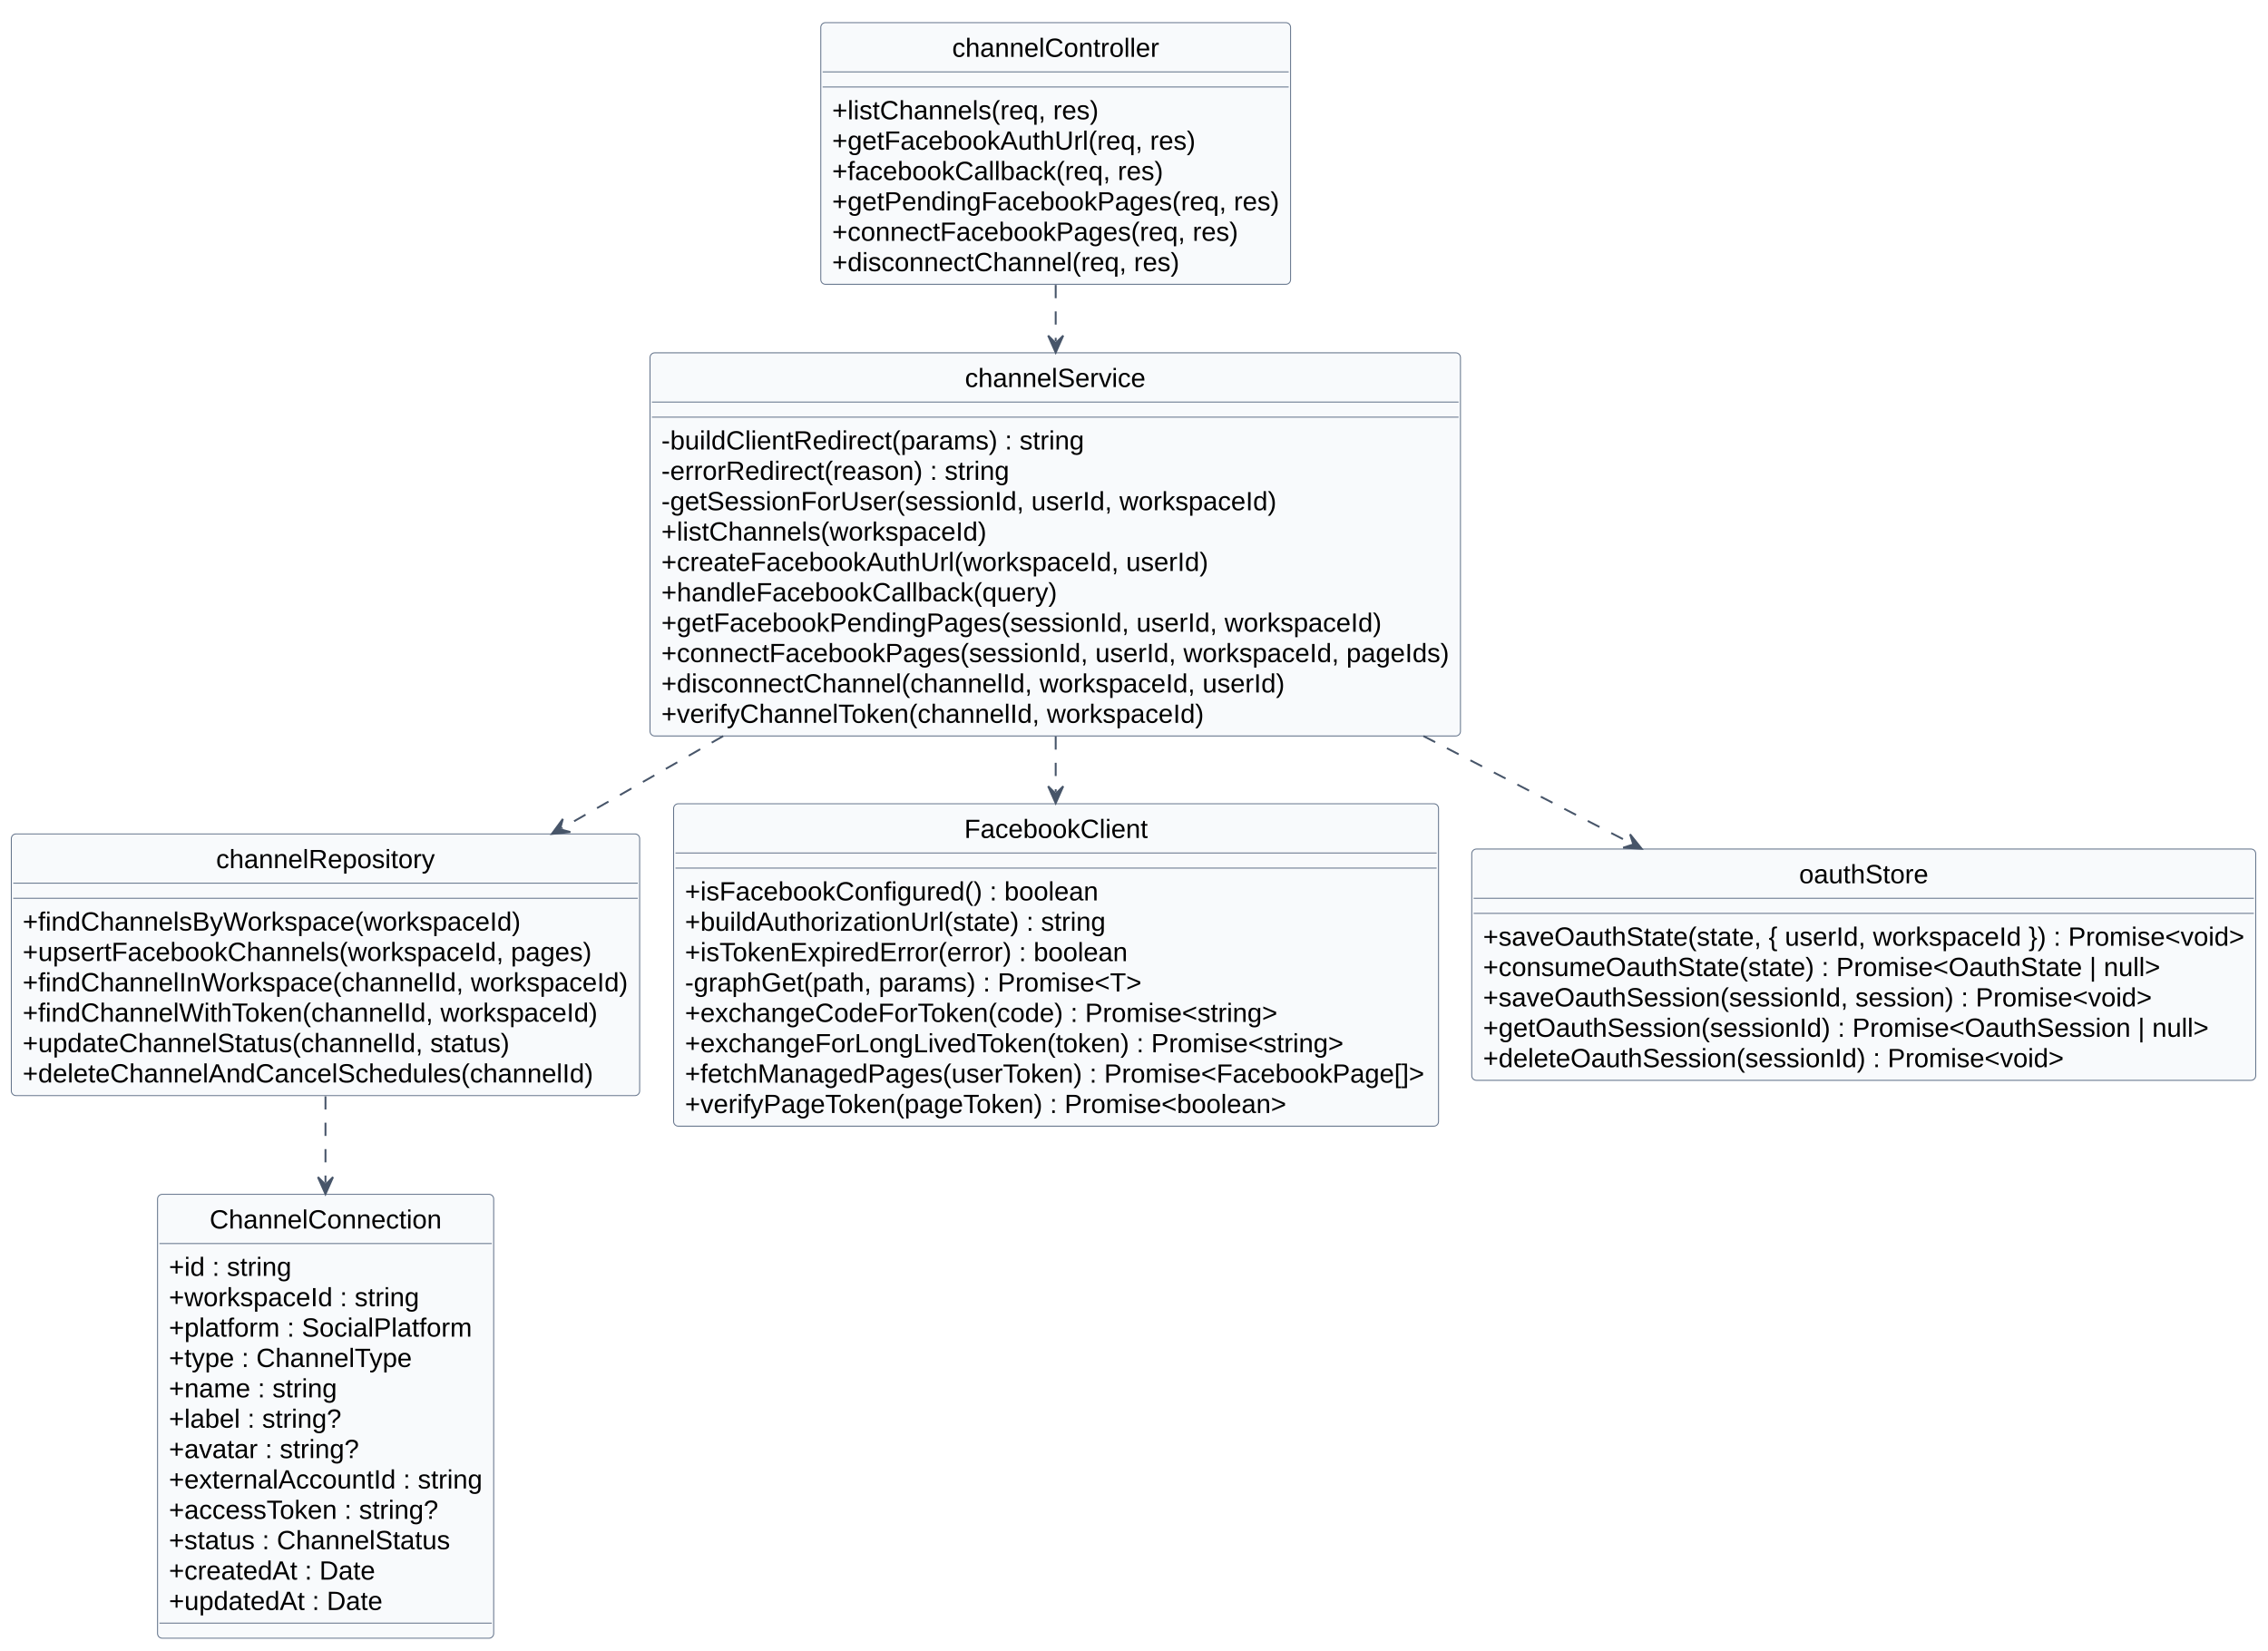
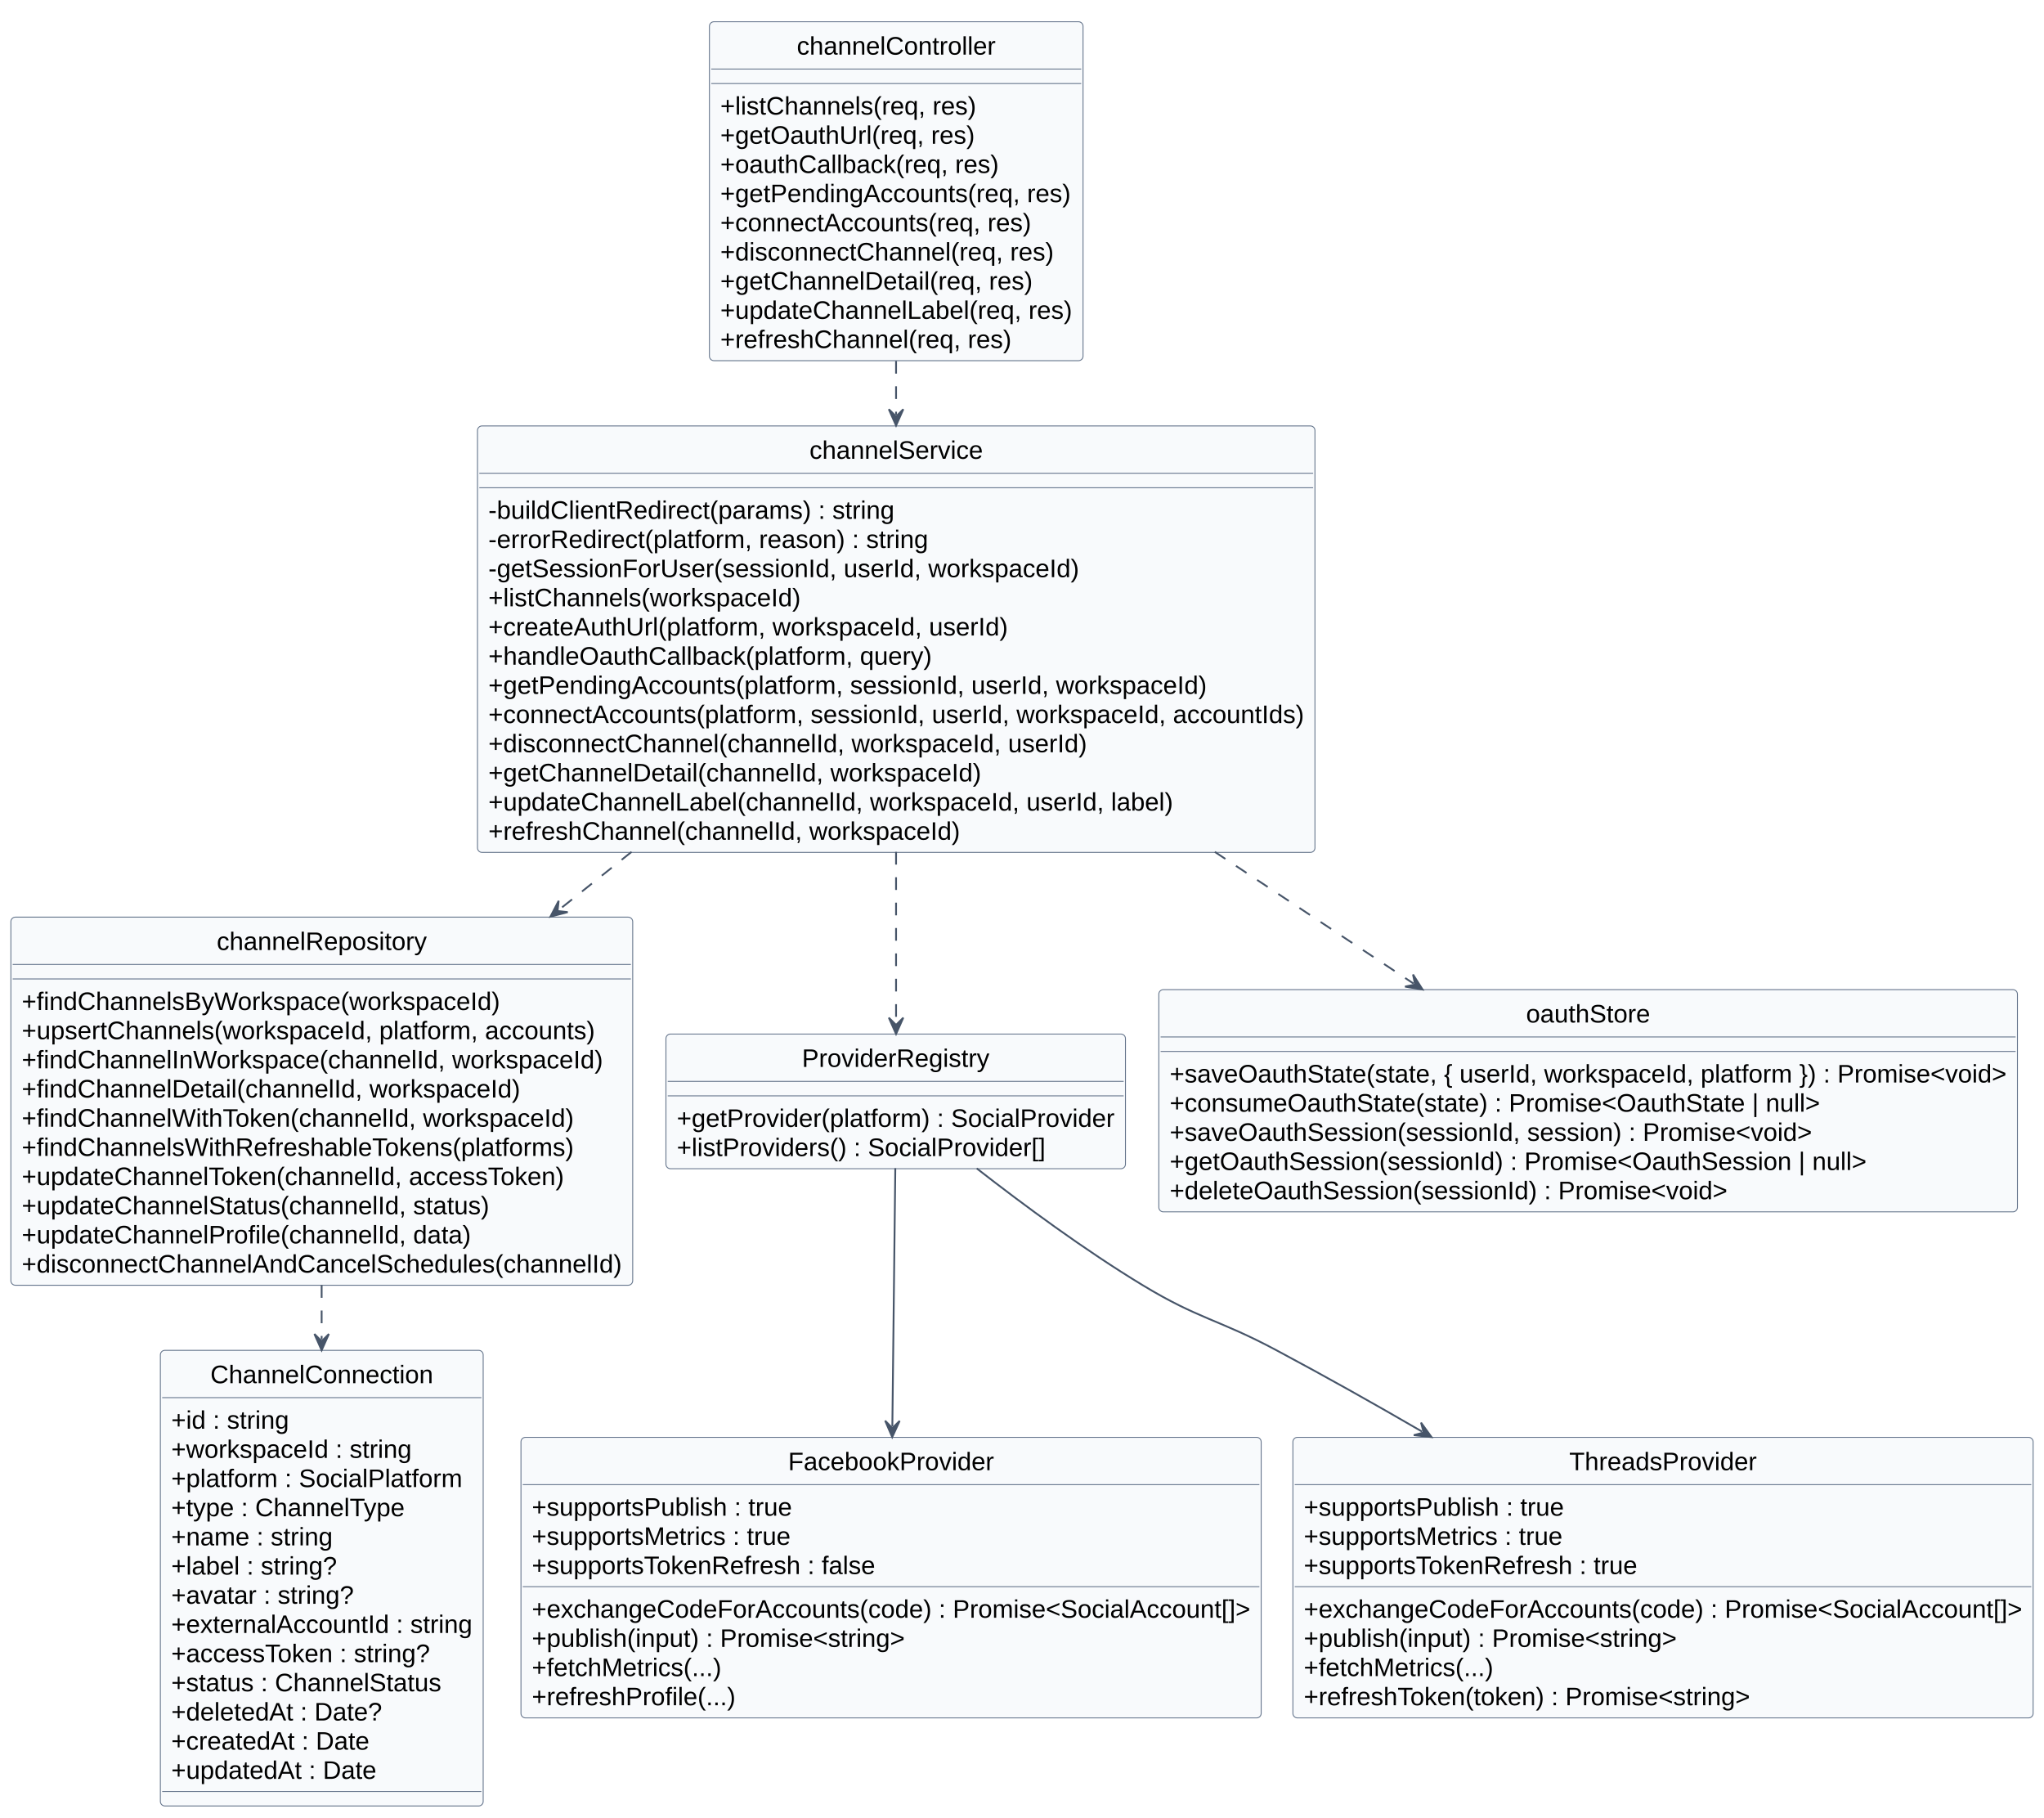
- <svg xmlns="http://www.w3.org/2000/svg" contentStyleType="text/css" height="875px" preserveAspectRatio="none" style="width:1202px;height:875px;background:#FFFFFF;" version="1.1" viewBox="0 0 1202 875" width="1202px" zoomAndPan="magnify">
+ <svg xmlns="http://www.w3.org/2000/svg" contentStyleType="text/css" data-diagram-type="CLASS" height="1003px" preserveAspectRatio="none" style="width:1128px;height:1003px;background:#FFFFFF;" version="1.1" viewBox="0 0 1128 1003" width="1128px" zoomAndPan="magnify">
  <defs />
  <g>
-     <g id="elem_ChannelConnection">
-       <rect codeLine="17" fill="#F8FAFC" height="235.282" id="ChannelConnection" rx="2.5" ry="2.5" style="stroke:#64748B;stroke-width:0.5;" width="178.148" x="83.5" y="633" />
-       <text fill="#000000" font-family="Arial" font-size="14" lengthAdjust="spacing" textLength="122.978" x="111.085" y="651.132">ChannelConnection</text>
-       <line style="stroke:#64748B;stroke-width:0.5;" x1="84.5" x2="260.647" y1="659.099" y2="659.099" />
-       <text fill="#000000" font-family="Arial" font-size="14" lengthAdjust="spacing" textLength="64.976" x="89.5" y="676.231">+id : string</text>
-       <text fill="#000000" font-family="Arial" font-size="14" lengthAdjust="spacing" textLength="132.672" x="89.5" y="692.329">+workspaceId : string</text>
-       <text fill="#000000" font-family="Arial" font-size="14" lengthAdjust="spacing" textLength="160.672" x="89.5" y="708.428">+platform : SocialPlatform</text>
-       <text fill="#000000" font-family="Arial" font-size="14" lengthAdjust="spacing" textLength="129.582" x="89.5" y="724.526">+type : ChannelType</text>
-       <text fill="#000000" font-family="Arial" font-size="14" lengthAdjust="spacing" textLength="89.1" x="89.5" y="740.625">+name : string</text>
-       <text fill="#000000" font-family="Arial" font-size="14" lengthAdjust="spacing" textLength="91.444" x="89.5" y="756.724">+label : string?</text>
-       <text fill="#000000" font-family="Arial" font-size="14" lengthAdjust="spacing" textLength="100.775" x="89.5" y="772.822">+avatar : string?</text>
-       <text fill="#000000" font-family="Arial" font-size="14" lengthAdjust="spacing" textLength="166.148" x="89.5" y="788.921">+externalAccountId : string</text>
-       <text fill="#000000" font-family="Arial" font-size="14" lengthAdjust="spacing" textLength="144.348" x="89.5" y="805.019">+accessToken : string?</text>
-       <text fill="#000000" font-family="Arial" font-size="14" lengthAdjust="spacing" textLength="149.037" x="89.5" y="821.118">+status : ChannelStatus</text>
-       <text fill="#000000" font-family="Arial" font-size="14" lengthAdjust="spacing" textLength="109.341" x="89.5" y="837.217">+createdAt : Date</text>
-       <text fill="#000000" font-family="Arial" font-size="14" lengthAdjust="spacing" textLength="113.251" x="89.5" y="853.315">+updatedAt : Date</text>
-       <line style="stroke:#64748B;stroke-width:0.5;" x1="84.5" x2="260.647" y1="860.282" y2="860.282" />
+     <g class="entity" data-entity="ChannelConnection" data-source-line="17" data-uid="ent0002" id="entity_ChannelConnection">
+       <rect fill="#F8FAFC" height="251.381" rx="2.5" ry="2.5" style="stroke:#64748B;stroke-width:0.5;" width="178.148" x="88.5" y="745" />
+       <text fill="#000000" font-family="Arial" font-size="14" lengthAdjust="spacing" textLength="122.978" x="116.085" y="763.132">ChannelConnection</text>
+       <line style="stroke:#64748B;stroke-width:0.5;" x1="89.5" x2="265.647" y1="771.099" y2="771.099" />
+       <text fill="#000000" font-family="Arial" font-size="14" lengthAdjust="spacing" textLength="64.976" x="94.5" y="788.231">+id : string</text>
+       <text fill="#000000" font-family="Arial" font-size="14" lengthAdjust="spacing" textLength="132.672" x="94.5" y="804.329">+workspaceId : string</text>
+       <text fill="#000000" font-family="Arial" font-size="14" lengthAdjust="spacing" textLength="160.672" x="94.5" y="820.428">+platform : SocialPlatform</text>
+       <text fill="#000000" font-family="Arial" font-size="14" lengthAdjust="spacing" textLength="129.582" x="94.5" y="836.526">+type : ChannelType</text>
+       <text fill="#000000" font-family="Arial" font-size="14" lengthAdjust="spacing" textLength="89.1" x="94.5" y="852.625">+name : string</text>
+       <text fill="#000000" font-family="Arial" font-size="14" lengthAdjust="spacing" textLength="91.444" x="94.5" y="868.724">+label : string?</text>
+       <text fill="#000000" font-family="Arial" font-size="14" lengthAdjust="spacing" textLength="100.775" x="94.5" y="884.822">+avatar : string?</text>
+       <text fill="#000000" font-family="Arial" font-size="14" lengthAdjust="spacing" textLength="166.148" x="94.5" y="900.921">+externalAccountId : string</text>
+       <text fill="#000000" font-family="Arial" font-size="14" lengthAdjust="spacing" textLength="144.348" x="94.5" y="917.019">+accessToken : string?</text>
+       <text fill="#000000" font-family="Arial" font-size="14" lengthAdjust="spacing" textLength="149.037" x="94.5" y="933.118">+status : ChannelStatus</text>
+       <text fill="#000000" font-family="Arial" font-size="14" lengthAdjust="spacing" textLength="116.361" x="94.5" y="949.217">+deletedAt : Date?</text>
+       <text fill="#000000" font-family="Arial" font-size="14" lengthAdjust="spacing" textLength="109.341" x="94.5" y="965.315">+createdAt : Date</text>
+       <text fill="#000000" font-family="Arial" font-size="14" lengthAdjust="spacing" textLength="113.251" x="94.5" y="981.414">+updatedAt : Date</text>
+       <line style="stroke:#64748B;stroke-width:0.5;" x1="89.5" x2="265.647" y1="988.381" y2="988.381" />
    </g>
-     <g id="elem_channelController">
-       <rect codeLine="32" fill="#F8FAFC" height="138.69" id="channelController" rx="2.5" ry="2.5" style="stroke:#64748B;stroke-width:0.5;" width="248.981" x="435" y="12" />
-       <text fill="#000000" font-family="Arial" font-size="14" lengthAdjust="spacing" textLength="109.731" x="504.625" y="30.132">channelController</text>
-       <line style="stroke:#64748B;stroke-width:0.5;" x1="436" x2="682.981" y1="38.099" y2="38.099" />
-       <line style="stroke:#64748B;stroke-width:0.5;" x1="436" x2="682.981" y1="46.099" y2="46.099" />
-       <text fill="#000000" font-family="Arial" font-size="14" lengthAdjust="spacing" textLength="141.224" x="441" y="63.23">+listChannels(req, res)</text>
-       <text fill="#000000" font-family="Arial" font-size="14" lengthAdjust="spacing" textLength="192.589" x="441" y="79.329">+getFacebookAuthUrl(req, res)</text>
-       <text fill="#000000" font-family="Arial" font-size="14" lengthAdjust="spacing" textLength="175.472" x="441" y="95.428">+facebookCallback(req, res)</text>
-       <text fill="#000000" font-family="Arial" font-size="14" lengthAdjust="spacing" textLength="236.981" x="441" y="111.526">+getPendingFacebookPages(req, res)</text>
-       <text fill="#000000" font-family="Arial" font-size="14" lengthAdjust="spacing" textLength="215.175" x="441" y="127.625">+connectFacebookPages(req, res)</text>
-       <text fill="#000000" font-family="Arial" font-size="14" lengthAdjust="spacing" textLength="184.044" x="441" y="143.724">+disconnectChannel(req, res)</text>
+     <g class="entity" data-entity="channelController" data-source-line="33" data-uid="ent0003" id="entity_channelController">
+       <rect fill="#F8FAFC" height="186.986" rx="2.5" ry="2.5" style="stroke:#64748B;stroke-width:0.5;" width="206.189" x="391.5" y="12" />
+       <text fill="#000000" font-family="Arial" font-size="14" lengthAdjust="spacing" textLength="109.731" x="439.729" y="30.132">channelController</text>
+       <line style="stroke:#64748B;stroke-width:0.5;" x1="392.5" x2="596.688" y1="38.099" y2="38.099" />
+       <line style="stroke:#64748B;stroke-width:0.5;" x1="392.5" x2="596.688" y1="46.099" y2="46.099" />
+       <text fill="#000000" font-family="Arial" font-size="14" lengthAdjust="spacing" textLength="141.224" x="397.5" y="63.23">+listChannels(req, res)</text>
+       <text fill="#000000" font-family="Arial" font-size="14" lengthAdjust="spacing" textLength="140.444" x="397.5" y="79.329">+getOauthUrl(req, res)</text>
+       <text fill="#000000" font-family="Arial" font-size="14" lengthAdjust="spacing" textLength="153.685" x="397.5" y="95.428">+oauthCallback(req, res)</text>
+       <text fill="#000000" font-family="Arial" font-size="14" lengthAdjust="spacing" textLength="193.389" x="397.5" y="111.526">+getPendingAccounts(req, res)</text>
+       <text fill="#000000" font-family="Arial" font-size="14" lengthAdjust="spacing" textLength="171.582" x="397.5" y="127.625">+connectAccounts(req, res)</text>
+       <text fill="#000000" font-family="Arial" font-size="14" lengthAdjust="spacing" textLength="184.044" x="397.5" y="143.724">+disconnectChannel(req, res)</text>
+       <text fill="#000000" font-family="Arial" font-size="14" lengthAdjust="spacing" textLength="172.368" x="397.5" y="159.822">+getChannelDetail(req, res)</text>
+       <text fill="#000000" font-family="Arial" font-size="14" lengthAdjust="spacing" textLength="194.189" x="397.5" y="175.921">+updateChannelLabel(req, res)</text>
+       <text fill="#000000" font-family="Arial" font-size="14" lengthAdjust="spacing" textLength="160.685" x="397.5" y="192.019">+refreshChannel(req, res)</text>
    </g>
-     <g id="elem_channelService">
-       <rect codeLine="41" fill="#F8FAFC" height="203.085" id="channelService" rx="2.5" ry="2.5" style="stroke:#64748B;stroke-width:0.5;" width="429.519" x="344.5" y="187" />
-       <text fill="#000000" font-family="Arial" font-size="14" lengthAdjust="spacing" textLength="95.724" x="511.397" y="205.132">channelService</text>
-       <line style="stroke:#64748B;stroke-width:0.5;" x1="345.5" x2="773.019" y1="213.099" y2="213.099" />
-       <line style="stroke:#64748B;stroke-width:0.5;" x1="345.5" x2="773.019" y1="221.099" y2="221.099" />
-       <text fill="#000000" font-family="Arial" font-size="14" lengthAdjust="spacing" textLength="224.075" x="350.5" y="238.231">-buildClientRedirect(params) : string</text>
-       <text fill="#000000" font-family="Arial" font-size="14" lengthAdjust="spacing" textLength="184.386" x="350.5" y="254.329">-errorRedirect(reason) : string</text>
-       <text fill="#000000" font-family="Arial" font-size="14" lengthAdjust="spacing" textLength="326.019" x="350.5" y="270.428">-getSessionForUser(sessionId, userId, workspaceId)</text>
-       <text fill="#000000" font-family="Arial" font-size="14" lengthAdjust="spacing" textLength="172.355" x="350.5" y="286.526">+listChannels(workspaceId)</text>
-       <text fill="#000000" font-family="Arial" font-size="14" lengthAdjust="spacing" textLength="289.857" x="350.5" y="302.625">+createFacebookAuthUrl(workspaceId, userId)</text>
-       <text fill="#000000" font-family="Arial" font-size="14" lengthAdjust="spacing" textLength="209.733" x="350.5" y="318.724">+handleFacebookCallback(query)</text>
-       <text fill="#000000" font-family="Arial" font-size="14" lengthAdjust="spacing" textLength="381.726" x="350.5" y="334.822">+getFacebookPendingPages(sessionId, userId, workspaceId)</text>
-       <text fill="#000000" font-family="Arial" font-size="14" lengthAdjust="spacing" textLength="417.519" x="350.5" y="350.921">+connectFacebookPages(sessionId, userId, workspaceId, pageIds)</text>
-       <text fill="#000000" font-family="Arial" font-size="14" lengthAdjust="spacing" textLength="330.36" x="350.5" y="367.019">+disconnectChannel(channelId, workspaceId, userId)</text>
-       <text fill="#000000" font-family="Arial" font-size="14" lengthAdjust="spacing" textLength="289.099" x="350.5" y="383.118">+verifyChannelToken(channelId, workspaceId)</text>
+     <g class="entity" data-entity="channelService" data-source-line="45" data-uid="ent0004" id="entity_channelService">
+       <rect fill="#F8FAFC" height="235.282" rx="2.5" ry="2.5" style="stroke:#64748B;stroke-width:0.5;" width="462.167" x="263.5" y="235" />
+       <text fill="#000000" font-family="Arial" font-size="14" lengthAdjust="spacing" textLength="95.724" x="446.722" y="253.132">channelService</text>
+       <line style="stroke:#64748B;stroke-width:0.5;" x1="264.5" x2="724.667" y1="261.099" y2="261.099" />
+       <line style="stroke:#64748B;stroke-width:0.5;" x1="264.5" x2="724.667" y1="269.099" y2="269.099" />
+       <text fill="#000000" font-family="Arial" font-size="14" lengthAdjust="spacing" textLength="224.075" x="269.5" y="286.231">-buildClientRedirect(params) : string</text>
+       <text fill="#000000" font-family="Arial" font-size="14" lengthAdjust="spacing" textLength="242.737" x="269.5" y="302.329">-errorRedirect(platform, reason) : string</text>
+       <text fill="#000000" font-family="Arial" font-size="14" lengthAdjust="spacing" textLength="326.019" x="269.5" y="318.428">-getSessionForUser(sessionId, userId, workspaceId)</text>
+       <text fill="#000000" font-family="Arial" font-size="14" lengthAdjust="spacing" textLength="172.355" x="269.5" y="334.526">+listChannels(workspaceId)</text>
+       <text fill="#000000" font-family="Arial" font-size="14" lengthAdjust="spacing" textLength="286.727" x="269.5" y="350.625">+createAuthUrl(platform, workspaceId, userId)</text>
+       <text fill="#000000" font-family="Arial" font-size="14" lengthAdjust="spacing" textLength="244.74" x="269.5" y="366.724">+handleOauthCallback(platform, query)</text>
+       <text fill="#000000" font-family="Arial" font-size="14" lengthAdjust="spacing" textLength="396.484" x="269.5" y="382.822">+getPendingAccounts(platform, sessionId, userId, workspaceId)</text>
+       <text fill="#000000" font-family="Arial" font-size="14" lengthAdjust="spacing" textLength="450.167" x="269.5" y="398.921">+connectAccounts(platform, sessionId, userId, workspaceId, accountIds)</text>
+       <text fill="#000000" font-family="Arial" font-size="14" lengthAdjust="spacing" textLength="330.36" x="269.5" y="415.019">+disconnectChannel(channelId, workspaceId, userId)</text>
+       <text fill="#000000" font-family="Arial" font-size="14" lengthAdjust="spacing" textLength="271.995" x="269.5" y="431.118">+getChannelDetail(channelId, workspaceId)</text>
+       <text fill="#000000" font-family="Arial" font-size="14" lengthAdjust="spacing" textLength="377.863" x="269.5" y="447.217">+updateChannelLabel(channelId, workspaceId, userId, label)</text>
+       <text fill="#000000" font-family="Arial" font-size="14" lengthAdjust="spacing" textLength="260.312" x="269.5" y="463.315">+refreshChannel(channelId, workspaceId)</text>
    </g>
-     <g id="elem_channelRepository">
-       <rect codeLine="54" fill="#F8FAFC" height="138.69" id="channelRepository" rx="2.5" ry="2.5" style="stroke:#64748B;stroke-width:0.5;" width="333.009" x="6" y="442" />
-       <text fill="#000000" font-family="Arial" font-size="14" lengthAdjust="spacing" textLength="115.958" x="114.525" y="460.132">channelRepository</text>
-       <line style="stroke:#64748B;stroke-width:0.5;" x1="7" x2="338.009" y1="468.099" y2="468.099" />
-       <line style="stroke:#64748B;stroke-width:0.5;" x1="7" x2="338.009" y1="476.099" y2="476.099" />
-       <text fill="#000000" font-family="Arial" font-size="14" lengthAdjust="spacing" textLength="264.175" x="12" y="493.231">+findChannelsByWorkspace(workspaceId)</text>
-       <text fill="#000000" font-family="Arial" font-size="14" lengthAdjust="spacing" textLength="301.56" x="12" y="509.329">+upsertFacebookChannels(workspaceId, pages)</text>
-       <text fill="#000000" font-family="Arial" font-size="14" lengthAdjust="spacing" textLength="321.009" x="12" y="525.428">+findChannelInWorkspace(channelId, workspaceId)</text>
-       <text fill="#000000" font-family="Arial" font-size="14" lengthAdjust="spacing" textLength="306.223" x="12" y="541.526">+findChannelWithToken(channelId, workspaceId)</text>
-       <text fill="#000000" font-family="Arial" font-size="14" lengthAdjust="spacing" textLength="258.009" x="12" y="557.625">+updateChannelStatus(channelId, status)</text>
-       <text fill="#000000" font-family="Arial" font-size="14" lengthAdjust="spacing" textLength="302.381" x="12" y="573.724">+deleteChannelAndCancelSchedules(channelId)</text>
+     <g class="entity" data-entity="channelRepository" data-source-line="60" data-uid="ent0005" id="entity_channelRepository">
+       <rect fill="#F8FAFC" height="203.085" rx="2.5" ry="2.5" style="stroke:#64748B;stroke-width:0.5;" width="343.167" x="6" y="506" />
+       <text fill="#000000" font-family="Arial" font-size="14" lengthAdjust="spacing" textLength="115.958" x="119.605" y="524.132">channelRepository</text>
+       <line style="stroke:#64748B;stroke-width:0.5;" x1="7" x2="348.167" y1="532.099" y2="532.099" />
+       <line style="stroke:#64748B;stroke-width:0.5;" x1="7" x2="348.167" y1="540.099" y2="540.099" />
+       <text fill="#000000" font-family="Arial" font-size="14" lengthAdjust="spacing" textLength="264.175" x="12" y="557.231">+findChannelsByWorkspace(workspaceId)</text>
+       <text fill="#000000" font-family="Arial" font-size="14" lengthAdjust="spacing" textLength="316.319" x="12" y="573.329">+upsertChannels(workspaceId, platform, accounts)</text>
+       <text fill="#000000" font-family="Arial" font-size="14" lengthAdjust="spacing" textLength="321.009" x="12" y="589.428">+findChannelInWorkspace(channelId, workspaceId)</text>
+       <text fill="#000000" font-family="Arial" font-size="14" lengthAdjust="spacing" textLength="275.106" x="12" y="605.526">+findChannelDetail(channelId, workspaceId)</text>
+       <text fill="#000000" font-family="Arial" font-size="14" lengthAdjust="spacing" textLength="306.223" x="12" y="621.625">+findChannelWithToken(channelId, workspaceId)</text>
+       <text fill="#000000" font-family="Arial" font-size="14" lengthAdjust="spacing" textLength="306.195" x="12" y="637.724">+findChannelsWithRefreshableTokens(platforms)</text>
+       <text fill="#000000" font-family="Arial" font-size="14" lengthAdjust="spacing" textLength="302.36" x="12" y="653.822">+updateChannelToken(channelId, accessToken)</text>
+       <text fill="#000000" font-family="Arial" font-size="14" lengthAdjust="spacing" textLength="258.009" x="12" y="669.921">+updateChannelStatus(channelId, status)</text>
+       <text fill="#000000" font-family="Arial" font-size="14" lengthAdjust="spacing" textLength="247.898" x="12" y="686.019">+updateChannelProfile(channelId, data)</text>
+       <text fill="#000000" font-family="Arial" font-size="14" lengthAdjust="spacing" textLength="331.167" x="12" y="702.118">+disconnectChannelAndCancelSchedules(channelId)</text>
    </g>
-     <g id="elem_facebookClient">
-       <rect codeLine="63" fill="#F8FAFC" height="170.888" id="facebookClient" rx="2.5" ry="2.5" style="stroke:#64748B;stroke-width:0.5;" width="405.394" x="357" y="426" />
-       <text fill="#000000" font-family="Arial" font-size="14" lengthAdjust="spacing" textLength="97.275" x="511.06" y="444.132">FacebookClient</text>
-       <line style="stroke:#64748B;stroke-width:0.5;" x1="358" x2="761.394" y1="452.099" y2="452.099" />
-       <line style="stroke:#64748B;stroke-width:0.5;" x1="358" x2="761.394" y1="460.099" y2="460.099" />
-       <text fill="#000000" font-family="Arial" font-size="14" lengthAdjust="spacing" textLength="219.078" x="363" y="477.231">+isFacebookConfigured() : boolean</text>
-       <text fill="#000000" font-family="Arial" font-size="14" lengthAdjust="spacing" textLength="222.934" x="363" y="493.329">+buildAuthorizationUrl(state) : string</text>
-       <text fill="#000000" font-family="Arial" font-size="14" lengthAdjust="spacing" textLength="236.154" x="363" y="509.428">+isTokenExpiredError(error) : boolean</text>
-       <text fill="#000000" font-family="Arial" font-size="14" lengthAdjust="spacing" textLength="241.985" x="363" y="525.526">-graphGet(path, params) : Promise&lt;T&gt;</text>
-       <text fill="#000000" font-family="Arial" font-size="14" lengthAdjust="spacing" textLength="315.554" x="363" y="541.625">+exchangeCodeForToken(code) : Promise&lt;string&gt;</text>
-       <text fill="#000000" font-family="Arial" font-size="14" lengthAdjust="spacing" textLength="350.588" x="363" y="557.724">+exchangeForLongLivedToken(token) : Promise&lt;string&gt;</text>
-       <text fill="#000000" font-family="Arial" font-size="14" lengthAdjust="spacing" textLength="393.394" x="363" y="573.822">+fetchManagedPages(userToken) : Promise&lt;FacebookPage[]&gt;</text>
-       <text fill="#000000" font-family="Arial" font-size="14" lengthAdjust="spacing" textLength="321.802" x="363" y="589.921">+verifyPageToken(pageToken) : Promise&lt;boolean&gt;</text>
+     <g class="entity" data-entity="providerRegistry" data-source-line="73" data-uid="ent0006" id="entity_providerRegistry">
+       <rect fill="#F8FAFC" height="74.296" rx="2.5" ry="2.5" style="stroke:#64748B;stroke-width:0.5;" width="253.596" x="367.5" y="570.5" />
+       <text fill="#000000" font-family="Arial" font-size="14" lengthAdjust="spacing" textLength="103.476" x="442.56" y="588.632">ProviderRegistry</text>
+       <line style="stroke:#64748B;stroke-width:0.5;" x1="368.5" x2="620.096" y1="596.599" y2="596.599" />
+       <line style="stroke:#64748B;stroke-width:0.5;" x1="368.5" x2="620.096" y1="604.599" y2="604.599" />
+       <text fill="#000000" font-family="Arial" font-size="14" lengthAdjust="spacing" textLength="241.596" x="373.5" y="621.731">+getProvider(platform) : SocialProvider</text>
+       <text fill="#000000" font-family="Arial" font-size="14" lengthAdjust="spacing" textLength="203.451" x="373.5" y="637.829">+listProviders() : SocialProvider[]</text>
    </g>
-     <g id="elem_oauthStore">
-       <rect codeLine="74" fill="#F8FAFC" height="122.592" id="oauthStore" rx="2.5" ry="2.5" style="stroke:#64748B;stroke-width:0.5;" width="415.491" x="780" y="450" />
-       <text fill="#000000" font-family="Arial" font-size="14" lengthAdjust="spacing" textLength="68.496" x="953.498" y="468.132">oauthStore</text>
-       <line style="stroke:#64748B;stroke-width:0.5;" x1="781" x2="1194.491" y1="476.099" y2="476.099" />
-       <line style="stroke:#64748B;stroke-width:0.5;" x1="781" x2="1194.491" y1="484.099" y2="484.099" />
-       <text fill="#000000" font-family="Arial" font-size="14" lengthAdjust="spacing" textLength="403.491" x="786" y="501.231">+saveOauthState(state, { userId, workspaceId }) : Promise&lt;void&gt;</text>
-       <text fill="#000000" font-family="Arial" font-size="14" lengthAdjust="spacing" textLength="358.887" x="786" y="517.329">+consumeOauthState(state) : Promise&lt;OauthState | null&gt;</text>
-       <text fill="#000000" font-family="Arial" font-size="14" lengthAdjust="spacing" textLength="354.457" x="786" y="533.428">+saveOauthSession(sessionId, session) : Promise&lt;void&gt;</text>
-       <text fill="#000000" font-family="Arial" font-size="14" lengthAdjust="spacing" textLength="384.569" x="786" y="549.526">+getOauthSession(sessionId) : Promise&lt;OauthSession | null&gt;</text>
-       <text fill="#000000" font-family="Arial" font-size="14" lengthAdjust="spacing" textLength="307.781" x="786" y="565.625">+deleteOauthSession(sessionId) : Promise&lt;void&gt;</text>
+     <g class="entity" data-entity="facebookProvider" data-source-line="78" data-uid="ent0007" id="entity_facebookProvider">
+       <rect fill="#F8FAFC" height="154.789" rx="2.5" ry="2.5" style="stroke:#64748B;stroke-width:0.5;" width="408.491" x="287.5" y="793" />
+       <text fill="#000000" font-family="Arial" font-size="14" lengthAdjust="spacing" textLength="113.613" x="434.939" y="811.132">FacebookProvider</text>
+       <line style="stroke:#64748B;stroke-width:0.5;" x1="288.5" x2="694.991" y1="819.099" y2="819.099" />
+       <text fill="#000000" font-family="Arial" font-size="14" lengthAdjust="spacing" textLength="143.582" x="293.5" y="836.231">+supportsPublish : true</text>
+       <text fill="#000000" font-family="Arial" font-size="14" lengthAdjust="spacing" textLength="142.775" x="293.5" y="852.329">+supportsMetrics : true</text>
+       <text fill="#000000" font-family="Arial" font-size="14" lengthAdjust="spacing" textLength="191.044" x="293.5" y="868.428">+supportsTokenRefresh : false</text>
+       <line style="stroke:#64748B;stroke-width:0.5;" x1="288.5" x2="694.991" y1="875.394" y2="875.394" />
+       <text fill="#000000" font-family="Arial" font-size="14" lengthAdjust="spacing" textLength="396.491" x="293.5" y="892.526">+exchangeCodeForAccounts(code) : Promise&lt;SocialAccount[]&gt;</text>
+       <text fill="#000000" font-family="Arial" font-size="14" lengthAdjust="spacing" textLength="205.823" x="293.5" y="908.625">+publish(input) : Promise&lt;string&gt;</text>
+       <text fill="#000000" font-family="Arial" font-size="14" lengthAdjust="spacing" textLength="104.631" x="293.5" y="924.724">+fetchMetrics(...)</text>
+       <text fill="#000000" font-family="Arial" font-size="14" lengthAdjust="spacing" textLength="112.424" x="293.5" y="940.822">+refreshProfile(...)</text>
    </g>
-     <polygon fill="#475569" points="559.5,186.873,563.5,177.873,559.5,181.873,555.5,177.873,559.5,186.873" style="stroke:#475569;stroke-width:1.0;" />
-     <path d="M559.5,151.047 C559.5,162.57 559.5,168.739 559.5,180.873 " fill="none" style="stroke:#475569;stroke-width:1.0;stroke-dasharray:7.0,7.0;" />
-     <polygon fill="#475569" points="292.471,441.989,302.27,441,296.813,439.51,298.303,434.053,292.471,441.989" style="stroke:#475569;stroke-width:1.0;" />
-     <path d="M383.27,390.138 C352.545,407.683 326.445,422.588 297.682,439.014 " fill="none" style="stroke:#475569;stroke-width:1.0;stroke-dasharray:7.0,7.0;" />
-     <polygon fill="#475569" points="559.5,425.717,563.5,416.717,559.5,420.717,555.5,416.717,559.5,425.717" style="stroke:#475569;stroke-width:1.0;" />
-     <path d="M559.5,390.299 C559.5,402.139 559.5,408.128 559.5,419.717 " fill="none" style="stroke:#475569;stroke-width:1.0;stroke-dasharray:7.0,7.0;" />
-     <polygon fill="#475569" points="870.073,449.866,863.912,442.183,865.631,447.572,860.241,449.291,870.073,449.866" style="stroke:#475569;stroke-width:1.0;" />
-     <path d="M754.4,390.138 C793.896,410.532 828.936,428.625 864.742,447.113 " fill="none" style="stroke:#475569;stroke-width:1.0;stroke-dasharray:7.0,7.0;" />
-     <polygon fill="#475569" points="172.5,632.874,176.5,623.874,172.5,627.874,168.5,623.874,172.5,632.874" style="stroke:#475569;stroke-width:1.0;" />
-     <path d="M172.5,581.05 C172.5,597.319 172.5,609.124 172.5,626.874 " fill="none" style="stroke:#475569;stroke-width:1.0;stroke-dasharray:7.0,7.0;" />
+     <g class="entity" data-entity="threadsProvider" data-source-line="88" data-uid="ent0008" id="entity_threadsProvider">
+       <rect fill="#F8FAFC" height="154.789" rx="2.5" ry="2.5" style="stroke:#64748B;stroke-width:0.5;" width="408.491" x="713.5" y="793" />
+       <text fill="#000000" font-family="Arial" font-size="14" lengthAdjust="spacing" textLength="103.489" x="866.001" y="811.132">ThreadsProvider</text>
+       <line style="stroke:#64748B;stroke-width:0.5;" x1="714.5" x2="1120.991" y1="819.099" y2="819.099" />
+       <text fill="#000000" font-family="Arial" font-size="14" lengthAdjust="spacing" textLength="143.582" x="719.5" y="836.231">+supportsPublish : true</text>
+       <text fill="#000000" font-family="Arial" font-size="14" lengthAdjust="spacing" textLength="142.775" x="719.5" y="852.329">+supportsMetrics : true</text>
+       <text fill="#000000" font-family="Arial" font-size="14" lengthAdjust="spacing" textLength="185.596" x="719.5" y="868.428">+supportsTokenRefresh : true</text>
+       <line style="stroke:#64748B;stroke-width:0.5;" x1="714.5" x2="1120.991" y1="875.394" y2="875.394" />
+       <text fill="#000000" font-family="Arial" font-size="14" lengthAdjust="spacing" textLength="396.491" x="719.5" y="892.526">+exchangeCodeForAccounts(code) : Promise&lt;SocialAccount[]&gt;</text>
+       <text fill="#000000" font-family="Arial" font-size="14" lengthAdjust="spacing" textLength="205.823" x="719.5" y="908.625">+publish(input) : Promise&lt;string&gt;</text>
+       <text fill="#000000" font-family="Arial" font-size="14" lengthAdjust="spacing" textLength="104.631" x="719.5" y="924.724">+fetchMetrics(...)</text>
+       <text fill="#000000" font-family="Arial" font-size="14" lengthAdjust="spacing" textLength="247.83" x="719.5" y="940.822">+refreshToken(token) : Promise&lt;string&gt;</text>
+     </g>
+     <g class="entity" data-entity="oauthStore" data-source-line="98" data-uid="ent0009" id="entity_oauthStore">
+       <rect fill="#F8FAFC" height="122.592" rx="2.5" ry="2.5" style="stroke:#64748B;stroke-width:0.5;" width="473.843" x="639.5" y="546" />
+       <text fill="#000000" font-family="Arial" font-size="14" lengthAdjust="spacing" textLength="68.496" x="842.173" y="564.132">oauthStore</text>
+       <line style="stroke:#64748B;stroke-width:0.5;" x1="640.5" x2="1112.343" y1="572.099" y2="572.099" />
+       <line style="stroke:#64748B;stroke-width:0.5;" x1="640.5" x2="1112.343" y1="580.099" y2="580.099" />
+       <text fill="#000000" font-family="Arial" font-size="14" lengthAdjust="spacing" textLength="461.843" x="645.5" y="597.231">+saveOauthState(state, { userId, workspaceId, platform }) : Promise&lt;void&gt;</text>
+       <text fill="#000000" font-family="Arial" font-size="14" lengthAdjust="spacing" textLength="358.887" x="645.5" y="613.329">+consumeOauthState(state) : Promise&lt;OauthState | null&gt;</text>
+       <text fill="#000000" font-family="Arial" font-size="14" lengthAdjust="spacing" textLength="354.457" x="645.5" y="629.428">+saveOauthSession(sessionId, session) : Promise&lt;void&gt;</text>
+       <text fill="#000000" font-family="Arial" font-size="14" lengthAdjust="spacing" textLength="384.569" x="645.5" y="645.526">+getOauthSession(sessionId) : Promise&lt;OauthSession | null&gt;</text>
+       <text fill="#000000" font-family="Arial" font-size="14" lengthAdjust="spacing" textLength="307.781" x="645.5" y="661.625">+deleteOauthSession(sessionId) : Promise&lt;void&gt;</text>
+     </g>
+     <g class="link" data-entity-1="channelController" data-entity-2="channelService" data-uid="lnk10" id="link_channelController_channelService">
+       <polygon fill="#475569" points="494.5,234.78,498.5,225.78,494.5,229.78,490.5,225.78,494.5,234.78" style="stroke:#475569;stroke-width:1;" />
+       <path d="M494.5,199.124 C494.5,210.778 494.5,216.815 494.5,228.78" fill="none" style="stroke:#475569;stroke-width:1;stroke-dasharray:7,7;" />
+     </g>
+     <g class="link" data-entity-1="channelService" data-entity-2="channelRepository" data-uid="lnk11" id="link_channelService_channelRepository">
+       <polygon fill="#475569" points="303.765,505.727,313.295,503.239,307.673,502.608,308.304,496.986,303.765,505.727" style="stroke:#475569;stroke-width:1;" />
+       <path d="M348.526,470.003 C333.577,481.934 323.167,490.242 308.455,501.984" fill="none" style="stroke:#475569;stroke-width:1;stroke-dasharray:7,7;" />
+     </g>
+     <g class="link" data-entity-1="channelService" data-entity-2="providerRegistry" data-uid="lnk12" id="link_channelService_providerRegistry">
+       <polygon fill="#475569" points="494.5,570.471,498.5,561.471,494.5,565.471,490.5,561.471,494.5,570.471" style="stroke:#475569;stroke-width:1;" />
+       <path d="M494.5,470.003 C494.5,506.445 494.5,538.001 494.5,564.471" fill="none" style="stroke:#475569;stroke-width:1;stroke-dasharray:7,7;" />
+     </g>
+     <g class="link" data-entity-1="channelService" data-entity-2="oauthStore" data-uid="lnk13" id="link_channelService_oauthStore">
+       <polygon fill="#475569" points="785.088,545.958,779.793,537.653,780.92,543.197,775.376,544.323,785.088,545.958" style="stroke:#475569;stroke-width:1;" />
+       <path d="M670.406,470.003 C710.058,496.265 745.581,519.792 780.086,542.645" fill="none" style="stroke:#475569;stroke-width:1;stroke-dasharray:7,7;" />
+     </g>
+     <g class="link" data-entity-1="channelRepository" data-entity-2="ChannelConnection" data-uid="lnk14" id="link_channelRepository_ChannelConnection">
+       <polygon fill="#475569" points="177.5,744.982,181.5,735.982,177.5,739.982,173.5,735.982,177.5,744.982" style="stroke:#475569;stroke-width:1;" />
+       <path d="M177.5,709.036 C177.5,720.812 177.5,726.931 177.5,738.982" fill="none" style="stroke:#475569;stroke-width:1;stroke-dasharray:7,7;" />
+     </g>
+     <g class="link" data-entity-1="providerRegistry" data-entity-2="facebookProvider" data-uid="lnk15" id="link_providerRegistry_facebookProvider">
+       <polygon fill="#475569" points="492.381,792.884,496.484,783.93,492.438,787.884,488.484,783.838,492.381,792.884" style="stroke:#475569;stroke-width:1;" />
+       <path d="M494.086,644.517 C493.648,682.624 493.013,737.898 492.45,786.884" fill="none" style="stroke:#475569;stroke-width:1;" />
+     </g>
+     <g class="link" data-entity-1="providerRegistry" data-entity-2="threadsProvider" data-uid="lnk16" id="link_providerRegistry_threadsProvider">
+       <polygon fill="#475569" points="789.99,792.85,784.21,784.875,785.664,790.342,780.198,791.796,789.99,792.85" style="stroke:#475569;stroke-width:1;" />
+       <path d="M539.003,644.624 C564.889,664.799 598.609,689.684 630.5,709 C661.783,727.948 672.244,727.759 704.5,745 C732.454,759.941 756.854,773.638 784.799,789.84" fill="none" style="stroke:#475569;stroke-width:1;" />
+     </g>
  </g>
</svg>
